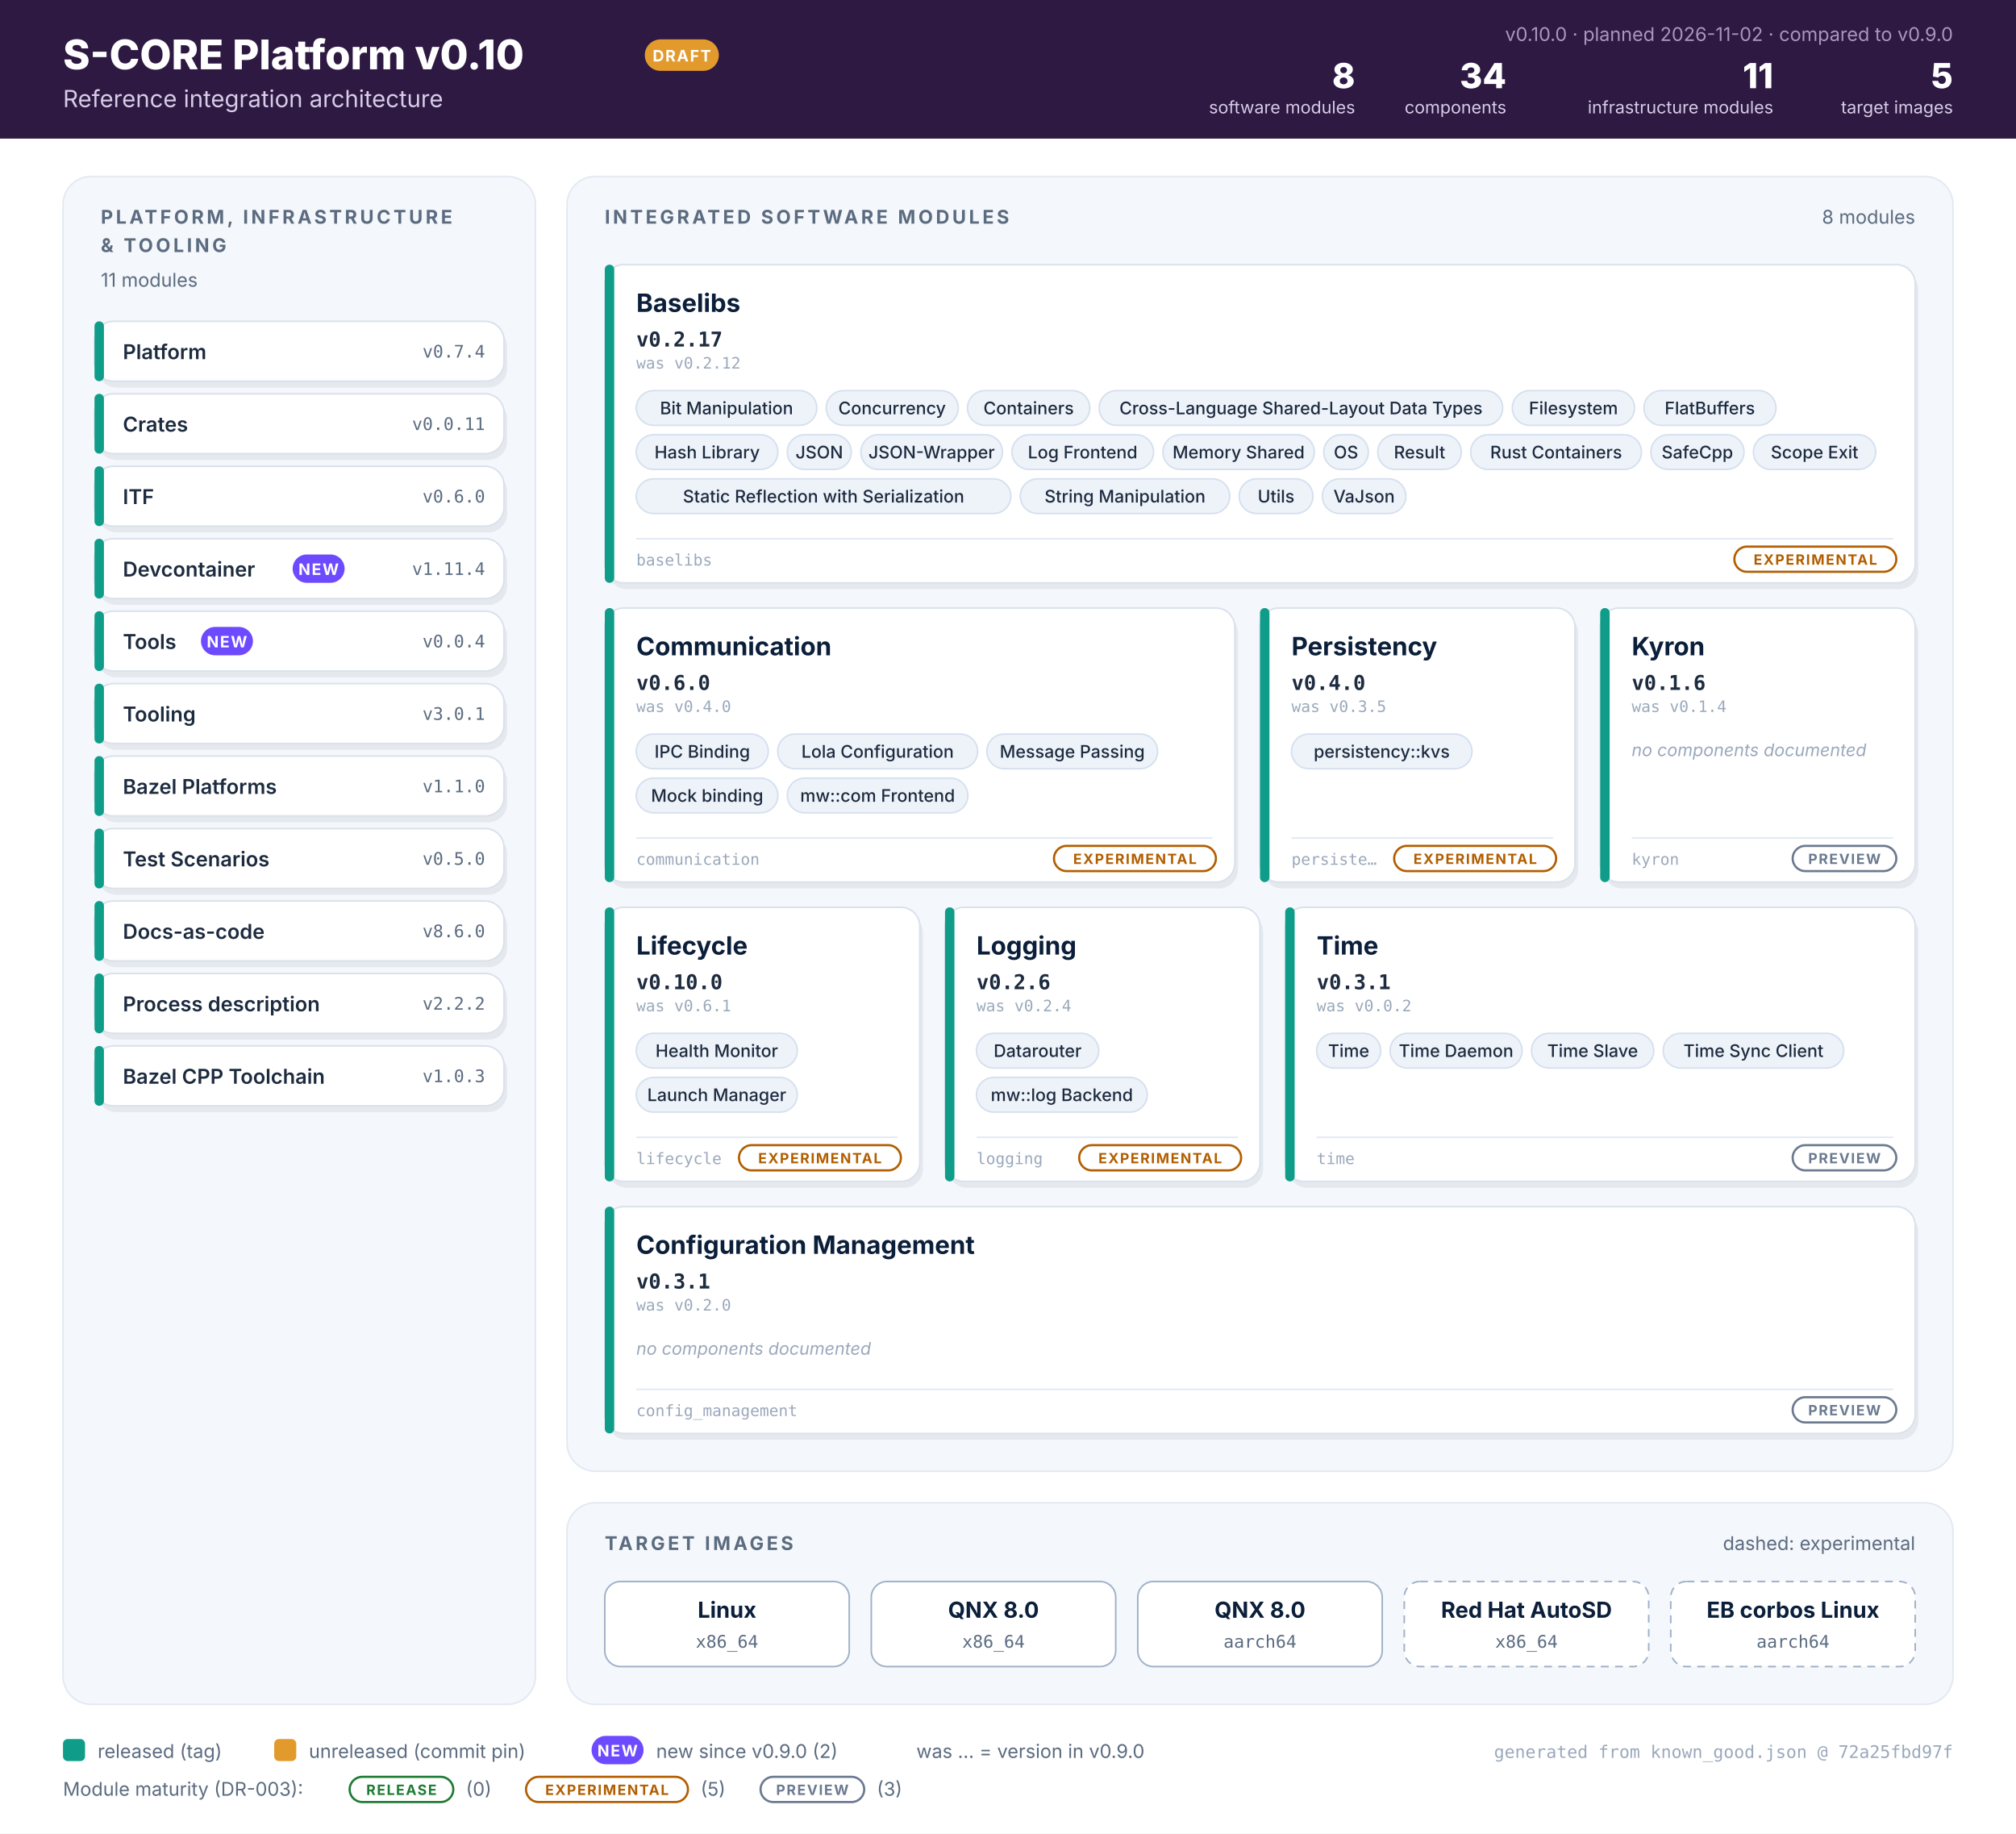
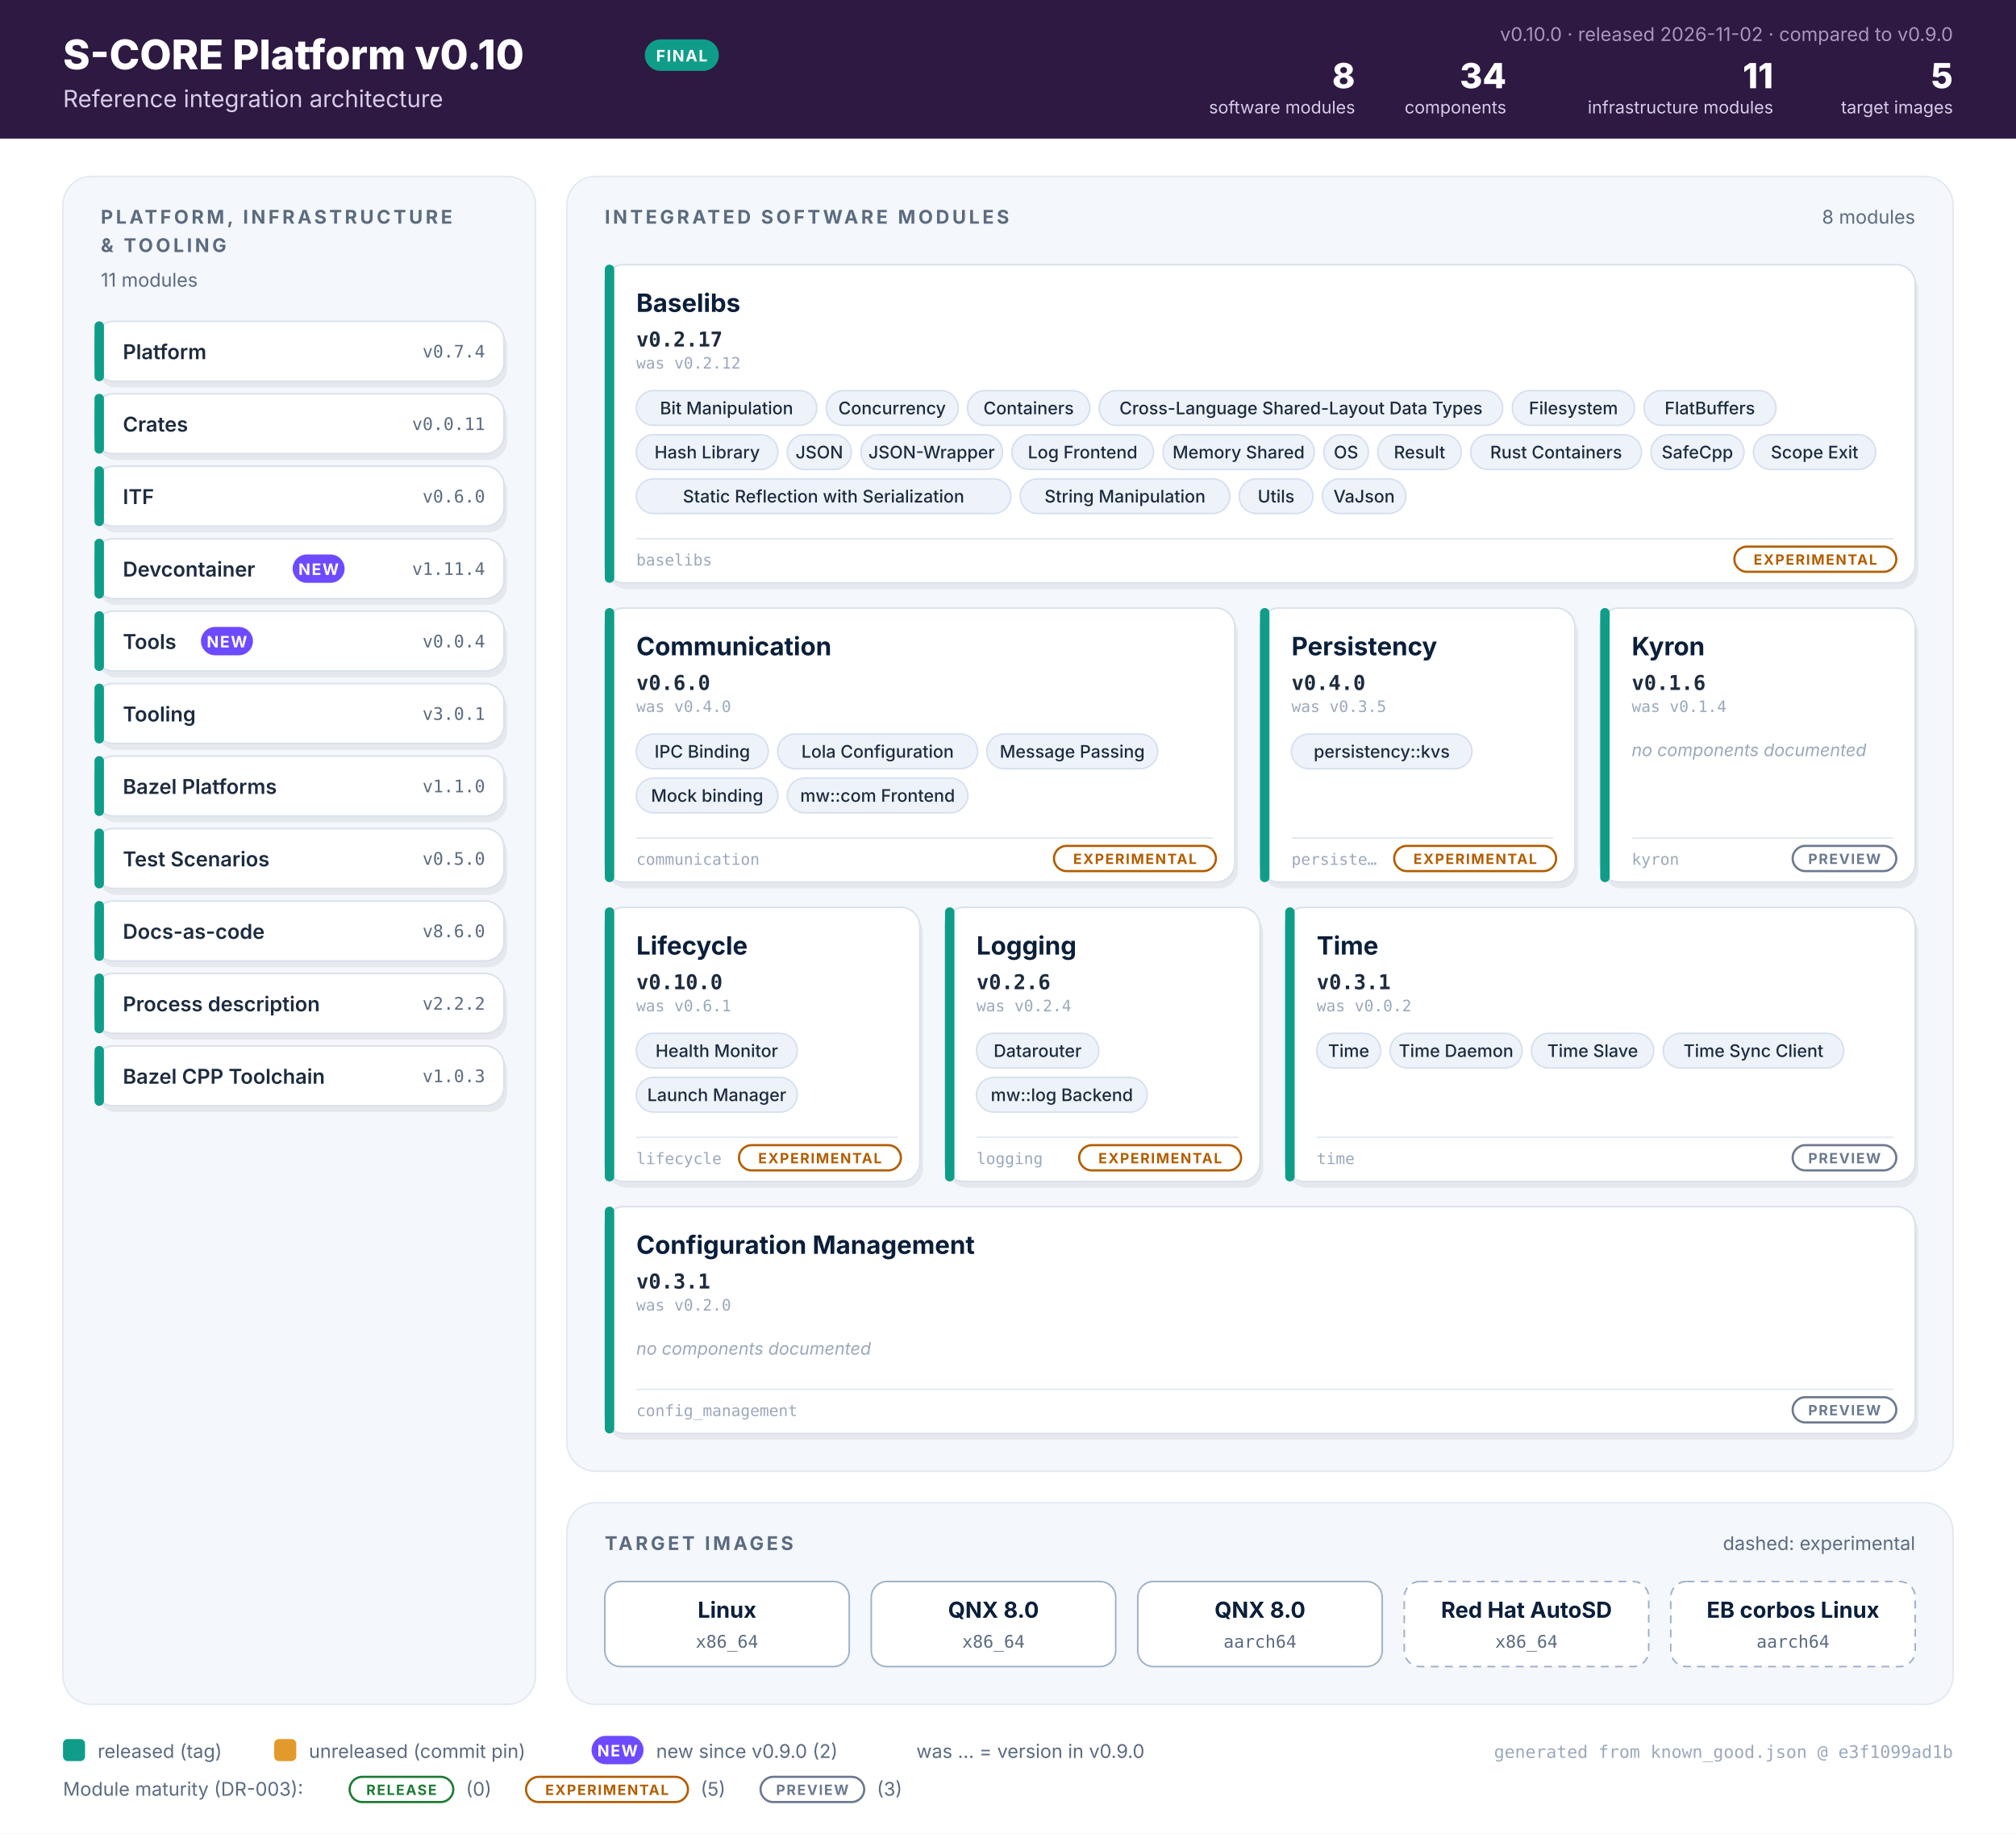
<svg xmlns="http://www.w3.org/2000/svg" viewBox="0 0 1280 1164" width="1280" height="1164" role="img" aria-label="S-CORE v0.10 reference integration architecture">
  <rect width="1280" height="1164" fill="#ffffff" />
  <rect x="0" y="0" width="1280" height="88" fill="#2d1942" />
  <text x="40.0" y="44.0" font-family="Inter, 'Segoe UI', Helvetica, Arial, sans-serif" font-size="26" font-weight="800" fill="#ffffff" text-anchor="start">S-CORE Platform v0.10</text>
  <text x="40.0" y="68.0" font-family="Inter, 'Segoe UI', Helvetica, Arial, sans-serif" font-size="15" font-weight="400" fill="#d8cce6" text-anchor="start">Reference integration architecture</text>
-   <rect x="409.4" y="25.0" width="47" height="20" rx="10.0" fill="#e39a2d" />
-   <text x="432.9" y="39.0" font-family="Inter, 'Segoe UI', Helvetica, Arial, sans-serif" font-size="10" font-weight="700" fill="#fff" text-anchor="middle" letter-spacing="0.8">DRAFT</text>
-   <text x="1240.0" y="26.0" font-family="Inter, 'Segoe UI', Helvetica, Arial, sans-serif" font-size="12" font-weight="400" fill="#a996bf" text-anchor="end">v0.10.0  ·  planned 2026-11-02  ·  compared to v0.9.0</text>
+   <rect x="409.4" y="25.0" width="47" height="20" rx="10.0" fill="#0f9d8a" />
+   <text x="432.9" y="39.0" font-family="Inter, 'Segoe UI', Helvetica, Arial, sans-serif" font-size="10" font-weight="700" fill="#fff" text-anchor="middle" letter-spacing="0.8">FINAL</text>
+   <text x="1240.0" y="26.0" font-family="Inter, 'Segoe UI', Helvetica, Arial, sans-serif" font-size="12" font-weight="400" fill="#a996bf" text-anchor="end">v0.10.0  ·  released 2026-11-02  ·  compared to v0.9.0</text>
  <text x="1240.0" y="56.0" font-family="Inter, 'Segoe UI', Helvetica, Arial, sans-serif" font-size="22" font-weight="800" fill="#ffffff" text-anchor="end">5</text>
  <text x="1240.0" y="72.0" font-family="Inter, 'Segoe UI', Helvetica, Arial, sans-serif" font-size="11" font-weight="400" fill="#d8cce6" text-anchor="end">target images</text>
  <text x="1125.9" y="56.0" font-family="Inter, 'Segoe UI', Helvetica, Arial, sans-serif" font-size="22" font-weight="800" fill="#ffffff" text-anchor="end">11</text>
  <text x="1125.9" y="72.0" font-family="Inter, 'Segoe UI', Helvetica, Arial, sans-serif" font-size="11" font-weight="400" fill="#d8cce6" text-anchor="end">infrastructure modules</text>
  <text x="956.4" y="56.0" font-family="Inter, 'Segoe UI', Helvetica, Arial, sans-serif" font-size="22" font-weight="800" fill="#ffffff" text-anchor="end">34</text>
  <text x="956.4" y="72.0" font-family="Inter, 'Segoe UI', Helvetica, Arial, sans-serif" font-size="11" font-weight="400" fill="#d8cce6" text-anchor="end">components</text>
  <text x="860.4" y="56.0" font-family="Inter, 'Segoe UI', Helvetica, Arial, sans-serif" font-size="22" font-weight="800" fill="#ffffff" text-anchor="end">8</text>
  <text x="860.4" y="72.0" font-family="Inter, 'Segoe UI', Helvetica, Arial, sans-serif" font-size="11" font-weight="400" fill="#d8cce6" text-anchor="end">software modules</text>
  <rect x="40.0" y="112.0" width="300.0" height="970.0" rx="18" fill="#f4f7fb" stroke="#e3e9f2" />
  <text x="64.0" y="142.0" font-family="Inter, 'Segoe UI', Helvetica, Arial, sans-serif" font-size="12" font-weight="700" fill="#5b6b80" text-anchor="start" letter-spacing="1.8">PLATFORM, INFRASTRUCTURE</text>
  <text x="64.0" y="160.0" font-family="Inter, 'Segoe UI', Helvetica, Arial, sans-serif" font-size="12" font-weight="700" fill="#5b6b80" text-anchor="start" letter-spacing="1.8">&amp; TOOLING</text>
  <text x="64.0" y="182.0" font-family="Inter, 'Segoe UI', Helvetica, Arial, sans-serif" font-size="12" font-weight="400" fill="#5b6b80" text-anchor="start">11 modules</text>
  <rect x="62.0" y="208.0" width="260.0" height="38.0" rx="12" fill="#0b1f3a" opacity="0.07" />
  <rect x="60.0" y="204.0" width="260.0" height="38.0" rx="12" fill="#ffffff" stroke="#d9e1ec" />
  <rect x="60.0" y="204.0" width="6" height="38.0" rx="3" fill="#0f9d8a" />
  <text x="78.0" y="228.0" font-family="Inter, 'Segoe UI', Helvetica, Arial, sans-serif" font-size="13" font-weight="600" fill="#1d2b3f" text-anchor="start">Platform</text>
  <text x="308.0" y="227.0" font-family="'JetBrains Mono', Menlo, Consolas, monospace" font-size="11" font-weight="400" fill="#5b6b80" text-anchor="end">v0.7.4</text>
  <rect x="62.0" y="254.0" width="260.0" height="38.0" rx="12" fill="#0b1f3a" opacity="0.07" />
  <rect x="60.0" y="250.0" width="260.0" height="38.0" rx="12" fill="#ffffff" stroke="#d9e1ec" />
  <rect x="60.0" y="250.0" width="6" height="38.0" rx="3" fill="#0f9d8a" />
  <text x="78.0" y="274.0" font-family="Inter, 'Segoe UI', Helvetica, Arial, sans-serif" font-size="13" font-weight="600" fill="#1d2b3f" text-anchor="start">Crates</text>
  <text x="308.0" y="273.0" font-family="'JetBrains Mono', Menlo, Consolas, monospace" font-size="11" font-weight="400" fill="#5b6b80" text-anchor="end">v0.0.11</text>
  <rect x="62.0" y="300.0" width="260.0" height="38.0" rx="12" fill="#0b1f3a" opacity="0.07" />
  <rect x="60.0" y="296.0" width="260.0" height="38.0" rx="12" fill="#ffffff" stroke="#d9e1ec" />
  <rect x="60.0" y="296.0" width="6" height="38.0" rx="3" fill="#0f9d8a" />
  <text x="78.0" y="320.0" font-family="Inter, 'Segoe UI', Helvetica, Arial, sans-serif" font-size="13" font-weight="600" fill="#1d2b3f" text-anchor="start">ITF</text>
  <text x="308.0" y="319.0" font-family="'JetBrains Mono', Menlo, Consolas, monospace" font-size="11" font-weight="400" fill="#5b6b80" text-anchor="end">v0.6.0</text>
  <rect x="62.0" y="346.0" width="260.0" height="38.0" rx="12" fill="#0b1f3a" opacity="0.07" />
  <rect x="60.0" y="342.0" width="260.0" height="38.0" rx="12" fill="#ffffff" stroke="#d9e1ec" />
  <rect x="60.0" y="342.0" width="6" height="38.0" rx="3" fill="#0f9d8a" />
  <text x="78.0" y="366.0" font-family="Inter, 'Segoe UI', Helvetica, Arial, sans-serif" font-size="13" font-weight="600" fill="#1d2b3f" text-anchor="start">Devcontainer</text>
  <rect x="185.8" y="352.0" width="33" height="18" rx="9.0" fill="#6d4aff" />
  <text x="202.3" y="365.0" font-family="Inter, 'Segoe UI', Helvetica, Arial, sans-serif" font-size="10" font-weight="700" fill="#fff" text-anchor="middle" letter-spacing="0.8">NEW</text>
  <text x="308.0" y="365.0" font-family="'JetBrains Mono', Menlo, Consolas, monospace" font-size="11" font-weight="400" fill="#5b6b80" text-anchor="end">v1.11.4</text>
  <rect x="62.0" y="392.0" width="260.0" height="38.0" rx="12" fill="#0b1f3a" opacity="0.07" />
  <rect x="60.0" y="388.0" width="260.0" height="38.0" rx="12" fill="#ffffff" stroke="#d9e1ec" />
  <rect x="60.0" y="388.0" width="6" height="38.0" rx="3" fill="#0f9d8a" />
  <text x="78.0" y="412.0" font-family="Inter, 'Segoe UI', Helvetica, Arial, sans-serif" font-size="13" font-weight="600" fill="#1d2b3f" text-anchor="start">Tools</text>
  <rect x="127.6" y="398.0" width="33" height="18" rx="9.0" fill="#6d4aff" />
  <text x="144.1" y="411.0" font-family="Inter, 'Segoe UI', Helvetica, Arial, sans-serif" font-size="10" font-weight="700" fill="#fff" text-anchor="middle" letter-spacing="0.8">NEW</text>
  <text x="308.0" y="411.0" font-family="'JetBrains Mono', Menlo, Consolas, monospace" font-size="11" font-weight="400" fill="#5b6b80" text-anchor="end">v0.0.4</text>
  <rect x="62.0" y="438.0" width="260.0" height="38.0" rx="12" fill="#0b1f3a" opacity="0.07" />
  <rect x="60.0" y="434.0" width="260.0" height="38.0" rx="12" fill="#ffffff" stroke="#d9e1ec" />
  <rect x="60.0" y="434.0" width="6" height="38.0" rx="3" fill="#0f9d8a" />
  <text x="78.0" y="458.0" font-family="Inter, 'Segoe UI', Helvetica, Arial, sans-serif" font-size="13" font-weight="600" fill="#1d2b3f" text-anchor="start">Tooling</text>
  <text x="308.0" y="457.0" font-family="'JetBrains Mono', Menlo, Consolas, monospace" font-size="11" font-weight="400" fill="#5b6b80" text-anchor="end">v3.0.1</text>
  <rect x="62.0" y="484.0" width="260.0" height="38.0" rx="12" fill="#0b1f3a" opacity="0.07" />
  <rect x="60.0" y="480.0" width="260.0" height="38.0" rx="12" fill="#ffffff" stroke="#d9e1ec" />
  <rect x="60.0" y="480.0" width="6" height="38.0" rx="3" fill="#0f9d8a" />
  <text x="78.0" y="504.0" font-family="Inter, 'Segoe UI', Helvetica, Arial, sans-serif" font-size="13" font-weight="600" fill="#1d2b3f" text-anchor="start">Bazel Platforms</text>
  <text x="308.0" y="503.0" font-family="'JetBrains Mono', Menlo, Consolas, monospace" font-size="11" font-weight="400" fill="#5b6b80" text-anchor="end">v1.1.0</text>
  <rect x="62.0" y="530.0" width="260.0" height="38.0" rx="12" fill="#0b1f3a" opacity="0.07" />
  <rect x="60.0" y="526.0" width="260.0" height="38.0" rx="12" fill="#ffffff" stroke="#d9e1ec" />
  <rect x="60.0" y="526.0" width="6" height="38.0" rx="3" fill="#0f9d8a" />
  <text x="78.0" y="550.0" font-family="Inter, 'Segoe UI', Helvetica, Arial, sans-serif" font-size="13" font-weight="600" fill="#1d2b3f" text-anchor="start">Test Scenarios</text>
  <text x="308.0" y="549.0" font-family="'JetBrains Mono', Menlo, Consolas, monospace" font-size="11" font-weight="400" fill="#5b6b80" text-anchor="end">v0.5.0</text>
  <rect x="62.0" y="576.0" width="260.0" height="38.0" rx="12" fill="#0b1f3a" opacity="0.07" />
  <rect x="60.0" y="572.0" width="260.0" height="38.0" rx="12" fill="#ffffff" stroke="#d9e1ec" />
  <rect x="60.0" y="572.0" width="6" height="38.0" rx="3" fill="#0f9d8a" />
  <text x="78.0" y="596.0" font-family="Inter, 'Segoe UI', Helvetica, Arial, sans-serif" font-size="13" font-weight="600" fill="#1d2b3f" text-anchor="start">Docs-as-code</text>
  <text x="308.0" y="595.0" font-family="'JetBrains Mono', Menlo, Consolas, monospace" font-size="11" font-weight="400" fill="#5b6b80" text-anchor="end">v8.6.0</text>
  <rect x="62.0" y="622.0" width="260.0" height="38.0" rx="12" fill="#0b1f3a" opacity="0.07" />
  <rect x="60.0" y="618.0" width="260.0" height="38.0" rx="12" fill="#ffffff" stroke="#d9e1ec" />
  <rect x="60.0" y="618.0" width="6" height="38.0" rx="3" fill="#0f9d8a" />
  <text x="78.0" y="642.0" font-family="Inter, 'Segoe UI', Helvetica, Arial, sans-serif" font-size="13" font-weight="600" fill="#1d2b3f" text-anchor="start">Process description</text>
  <text x="308.0" y="641.0" font-family="'JetBrains Mono', Menlo, Consolas, monospace" font-size="11" font-weight="400" fill="#5b6b80" text-anchor="end">v2.2.2</text>
  <rect x="62.0" y="668.0" width="260.0" height="38.0" rx="12" fill="#0b1f3a" opacity="0.07" />
  <rect x="60.0" y="664.0" width="260.0" height="38.0" rx="12" fill="#ffffff" stroke="#d9e1ec" />
  <rect x="60.0" y="664.0" width="6" height="38.0" rx="3" fill="#0f9d8a" />
  <text x="78.0" y="688.0" font-family="Inter, 'Segoe UI', Helvetica, Arial, sans-serif" font-size="13" font-weight="600" fill="#1d2b3f" text-anchor="start">Bazel CPP Toolchain</text>
  <text x="308.0" y="687.0" font-family="'JetBrains Mono', Menlo, Consolas, monospace" font-size="11" font-weight="400" fill="#5b6b80" text-anchor="end">v1.0.3</text>
  <rect x="360.0" y="112.0" width="880.0" height="822.0" rx="18" fill="#f4f7fb" stroke="#e3e9f2" />
  <text x="384.0" y="142.0" font-family="Inter, 'Segoe UI', Helvetica, Arial, sans-serif" font-size="12" font-weight="700" fill="#5b6b80" text-anchor="start" letter-spacing="1.8">INTEGRATED SOFTWARE MODULES</text>
  <text x="1216.0" y="142.0" font-family="Inter, 'Segoe UI', Helvetica, Arial, sans-serif" font-size="12" font-weight="400" fill="#5b6b80" text-anchor="end">8 modules</text>
  <rect x="386.0" y="172.0" width="832.0" height="202.0" rx="12" fill="#0b1f3a" opacity="0.07" />
  <rect x="384.0" y="168.0" width="832.0" height="202.0" rx="12" fill="#ffffff" stroke="#d9e1ec" />
  <rect x="384.0" y="168.0" width="6" height="202.0" rx="3" fill="#0f9d8a" />
  <text x="404.0" y="198.0" font-family="Inter, 'Segoe UI', Helvetica, Arial, sans-serif" font-size="16" font-weight="700" fill="#0b1f3a" text-anchor="start">Baselibs</text>
  <text x="404.0" y="220.0" font-family="'JetBrains Mono', Menlo, Consolas, monospace" font-size="13" font-weight="700" fill="#1d2b3f" text-anchor="start">v0.2.17</text>
  <text x="404.0" y="234.0" font-family="'JetBrains Mono', Menlo, Consolas, monospace" font-size="10" font-weight="400" fill="#9aa8bb" text-anchor="start">was v0.2.12</text>
  <rect x="404.0" y="248.0" width="114.6" height="22" rx="11.0" fill="#eef3fa" stroke="#d6e0ee" />
  <text x="461.3" y="263.0" font-family="Inter, 'Segoe UI', Helvetica, Arial, sans-serif" font-size="11" font-weight="500" fill="#1d2b3f" text-anchor="middle">Bit Manipulation</text>
  <rect x="524.6" y="248.0" width="83.8" height="22" rx="11.0" fill="#eef3fa" stroke="#d6e0ee" />
  <text x="566.4" y="263.0" font-family="Inter, 'Segoe UI', Helvetica, Arial, sans-serif" font-size="11" font-weight="500" fill="#1d2b3f" text-anchor="middle">Concurrency</text>
  <rect x="614.3" y="248.0" width="77.6" height="22" rx="11.0" fill="#eef3fa" stroke="#d6e0ee" />
  <text x="653.1" y="263.0" font-family="Inter, 'Segoe UI', Helvetica, Arial, sans-serif" font-size="11" font-weight="500" fill="#1d2b3f" text-anchor="middle">Containers</text>
  <rect x="697.9" y="248.0" width="256.2" height="22" rx="11.0" fill="#eef3fa" stroke="#d6e0ee" />
  <text x="826.0" y="263.0" font-family="Inter, 'Segoe UI', Helvetica, Arial, sans-serif" font-size="11" font-weight="500" fill="#1d2b3f" text-anchor="middle">Cross-Language Shared-Layout Data Types</text>
  <rect x="960.2" y="248.0" width="77.6" height="22" rx="11.0" fill="#eef3fa" stroke="#d6e0ee" />
  <text x="999.0" y="263.0" font-family="Inter, 'Segoe UI', Helvetica, Arial, sans-serif" font-size="11" font-weight="500" fill="#1d2b3f" text-anchor="middle">Filesystem</text>
  <rect x="1043.8" y="248.0" width="83.8" height="22" rx="11.0" fill="#eef3fa" stroke="#d6e0ee" />
  <text x="1085.6" y="263.0" font-family="Inter, 'Segoe UI', Helvetica, Arial, sans-serif" font-size="11" font-weight="500" fill="#1d2b3f" text-anchor="middle">FlatBuffers</text>
  <rect x="404.0" y="276.0" width="89.9" height="22" rx="11.0" fill="#eef3fa" stroke="#d6e0ee" />
  <text x="449.0" y="291.0" font-family="Inter, 'Segoe UI', Helvetica, Arial, sans-serif" font-size="11" font-weight="500" fill="#1d2b3f" text-anchor="middle">Hash Library</text>
  <rect x="499.9" y="276.0" width="40.6" height="22" rx="11.0" fill="#eef3fa" stroke="#d6e0ee" />
  <text x="520.2" y="291.0" font-family="Inter, 'Segoe UI', Helvetica, Arial, sans-serif" font-size="11" font-weight="500" fill="#1d2b3f" text-anchor="middle">JSON</text>
  <rect x="546.6" y="276.0" width="89.9" height="22" rx="11.0" fill="#eef3fa" stroke="#d6e0ee" />
  <text x="591.5" y="291.0" font-family="Inter, 'Segoe UI', Helvetica, Arial, sans-serif" font-size="11" font-weight="500" fill="#1d2b3f" text-anchor="middle">JSON-Wrapper</text>
  <rect x="642.5" y="276.0" width="89.9" height="22" rx="11.0" fill="#eef3fa" stroke="#d6e0ee" />
  <text x="687.4" y="291.0" font-family="Inter, 'Segoe UI', Helvetica, Arial, sans-serif" font-size="11" font-weight="500" fill="#1d2b3f" text-anchor="middle">Log Frontend</text>
  <rect x="738.4" y="276.0" width="96.1" height="22" rx="11.0" fill="#eef3fa" stroke="#d6e0ee" />
  <text x="786.4" y="291.0" font-family="Inter, 'Segoe UI', Helvetica, Arial, sans-serif" font-size="11" font-weight="500" fill="#1d2b3f" text-anchor="middle">Memory Shared</text>
  <rect x="840.5" y="276.0" width="28.3" height="22" rx="11.0" fill="#eef3fa" stroke="#d6e0ee" />
  <text x="854.6" y="291.0" font-family="Inter, 'Segoe UI', Helvetica, Arial, sans-serif" font-size="11" font-weight="500" fill="#1d2b3f" text-anchor="middle">OS</text>
  <rect x="874.8" y="276.0" width="53.0" height="22" rx="11.0" fill="#eef3fa" stroke="#d6e0ee" />
  <text x="901.3" y="291.0" font-family="Inter, 'Segoe UI', Helvetica, Arial, sans-serif" font-size="11" font-weight="500" fill="#1d2b3f" text-anchor="middle">Result</text>
  <rect x="933.8" y="276.0" width="108.4" height="22" rx="11.0" fill="#eef3fa" stroke="#d6e0ee" />
  <text x="988.0" y="291.0" font-family="Inter, 'Segoe UI', Helvetica, Arial, sans-serif" font-size="11" font-weight="500" fill="#1d2b3f" text-anchor="middle">Rust Containers</text>
  <rect x="1048.2" y="276.0" width="59.1" height="22" rx="11.0" fill="#eef3fa" stroke="#d6e0ee" />
  <text x="1077.7" y="291.0" font-family="Inter, 'Segoe UI', Helvetica, Arial, sans-serif" font-size="11" font-weight="500" fill="#1d2b3f" text-anchor="middle">SafeCpp</text>
  <rect x="1113.3" y="276.0" width="77.6" height="22" rx="11.0" fill="#eef3fa" stroke="#d6e0ee" />
  <text x="1152.1" y="291.0" font-family="Inter, 'Segoe UI', Helvetica, Arial, sans-serif" font-size="11" font-weight="500" fill="#1d2b3f" text-anchor="middle">Scope Exit</text>
  <rect x="404.0" y="304.0" width="237.8" height="22" rx="11.0" fill="#eef3fa" stroke="#d6e0ee" />
  <text x="522.9" y="319.0" font-family="Inter, 'Segoe UI', Helvetica, Arial, sans-serif" font-size="11" font-weight="500" fill="#1d2b3f" text-anchor="middle">Static Reflection with Serialization</text>
  <rect x="647.8" y="304.0" width="133.0" height="22" rx="11.0" fill="#eef3fa" stroke="#d6e0ee" />
  <text x="714.3" y="319.0" font-family="Inter, 'Segoe UI', Helvetica, Arial, sans-serif" font-size="11" font-weight="500" fill="#1d2b3f" text-anchor="middle">String Manipulation</text>
  <rect x="786.8" y="304.0" width="46.8" height="22" rx="11.0" fill="#eef3fa" stroke="#d6e0ee" />
  <text x="810.2" y="319.0" font-family="Inter, 'Segoe UI', Helvetica, Arial, sans-serif" font-size="11" font-weight="500" fill="#1d2b3f" text-anchor="middle">Utils</text>
  <rect x="839.6" y="304.0" width="53.0" height="22" rx="11.0" fill="#eef3fa" stroke="#d6e0ee" />
  <text x="866.1" y="319.0" font-family="Inter, 'Segoe UI', Helvetica, Arial, sans-serif" font-size="11" font-weight="500" fill="#1d2b3f" text-anchor="middle">VaJson</text>
  <line x1="404.0" y1="342.0" x2="1202.0" y2="342.0" stroke="#e3e9f2" />
  <text x="404.0" y="359.0" font-family="'JetBrains Mono', Menlo, Consolas, monospace" font-size="10" font-weight="400" fill="#9aa8bb" text-anchor="start">baselibs</text>
  <rect x="1101.2" y="347.0" width="102.8" height="16" rx="8.0" fill="#ffffff" stroke="#b25e00" stroke-width="1.4" />
  <text x="1152.6" y="358.5" font-family="Inter, 'Segoe UI', Helvetica, Arial, sans-serif" font-size="9" font-weight="700" fill="#b25e00" text-anchor="middle" letter-spacing="0.8">EXPERIMENTAL</text>
  <rect x="386.0" y="390.0" width="400.0" height="174.0" rx="12" fill="#0b1f3a" opacity="0.07" />
  <rect x="384.0" y="386.0" width="400.0" height="174.0" rx="12" fill="#ffffff" stroke="#d9e1ec" />
  <rect x="384.0" y="386.0" width="6" height="174.0" rx="3" fill="#0f9d8a" />
  <text x="404.0" y="416.0" font-family="Inter, 'Segoe UI', Helvetica, Arial, sans-serif" font-size="16" font-weight="700" fill="#0b1f3a" text-anchor="start">Communication</text>
  <text x="404.0" y="438.0" font-family="'JetBrains Mono', Menlo, Consolas, monospace" font-size="13" font-weight="700" fill="#1d2b3f" text-anchor="start">v0.6.0</text>
  <text x="404.0" y="452.0" font-family="'JetBrains Mono', Menlo, Consolas, monospace" font-size="10" font-weight="400" fill="#9aa8bb" text-anchor="start">was v0.4.0</text>
  <rect x="404.0" y="466.0" width="83.8" height="22" rx="11.0" fill="#eef3fa" stroke="#d6e0ee" />
  <text x="445.9" y="481.0" font-family="Inter, 'Segoe UI', Helvetica, Arial, sans-serif" font-size="11" font-weight="500" fill="#1d2b3f" text-anchor="middle">IPC Binding</text>
  <rect x="493.8" y="466.0" width="126.9" height="22" rx="11.0" fill="#eef3fa" stroke="#d6e0ee" />
  <text x="557.2" y="481.0" font-family="Inter, 'Segoe UI', Helvetica, Arial, sans-serif" font-size="11" font-weight="500" fill="#1d2b3f" text-anchor="middle">Lola Configuration</text>
  <rect x="626.6" y="466.0" width="108.4" height="22" rx="11.0" fill="#eef3fa" stroke="#d6e0ee" />
  <text x="680.8" y="481.0" font-family="Inter, 'Segoe UI', Helvetica, Arial, sans-serif" font-size="11" font-weight="500" fill="#1d2b3f" text-anchor="middle">Message Passing</text>
  <rect x="404.0" y="494.0" width="89.9" height="22" rx="11.0" fill="#eef3fa" stroke="#d6e0ee" />
  <text x="449.0" y="509.0" font-family="Inter, 'Segoe UI', Helvetica, Arial, sans-serif" font-size="11" font-weight="500" fill="#1d2b3f" text-anchor="middle">Mock binding</text>
  <rect x="499.9" y="494.0" width="114.6" height="22" rx="11.0" fill="#eef3fa" stroke="#d6e0ee" />
  <text x="557.2" y="509.0" font-family="Inter, 'Segoe UI', Helvetica, Arial, sans-serif" font-size="11" font-weight="500" fill="#1d2b3f" text-anchor="middle">mw::com Frontend</text>
  <line x1="404.0" y1="532.0" x2="770.0" y2="532.0" stroke="#e3e9f2" />
  <text x="404.0" y="549.0" font-family="'JetBrains Mono', Menlo, Consolas, monospace" font-size="10" font-weight="400" fill="#9aa8bb" text-anchor="start">communication</text>
  <rect x="669.2" y="537.0" width="102.8" height="16" rx="8.0" fill="#ffffff" stroke="#b25e00" stroke-width="1.4" />
  <text x="720.6" y="548.5" font-family="Inter, 'Segoe UI', Helvetica, Arial, sans-serif" font-size="9" font-weight="700" fill="#b25e00" text-anchor="middle" letter-spacing="0.8">EXPERIMENTAL</text>
  <rect x="802.0" y="390.0" width="200.0" height="174.0" rx="12" fill="#0b1f3a" opacity="0.07" />
  <rect x="800.0" y="386.0" width="200.0" height="174.0" rx="12" fill="#ffffff" stroke="#d9e1ec" />
  <rect x="800.0" y="386.0" width="6" height="174.0" rx="3" fill="#0f9d8a" />
  <text x="820.0" y="416.0" font-family="Inter, 'Segoe UI', Helvetica, Arial, sans-serif" font-size="16" font-weight="700" fill="#0b1f3a" text-anchor="start">Persistency</text>
  <text x="820.0" y="438.0" font-family="'JetBrains Mono', Menlo, Consolas, monospace" font-size="13" font-weight="700" fill="#1d2b3f" text-anchor="start">v0.4.0</text>
  <text x="820.0" y="452.0" font-family="'JetBrains Mono', Menlo, Consolas, monospace" font-size="10" font-weight="400" fill="#9aa8bb" text-anchor="start">was v0.3.5</text>
  <rect x="820.0" y="466.0" width="114.6" height="22" rx="11.0" fill="#eef3fa" stroke="#d6e0ee" />
  <text x="877.3" y="481.0" font-family="Inter, 'Segoe UI', Helvetica, Arial, sans-serif" font-size="11" font-weight="500" fill="#1d2b3f" text-anchor="middle">persistency::kvs</text>
  <line x1="820.0" y1="532.0" x2="986.0" y2="532.0" stroke="#e3e9f2" />
  <text x="820.0" y="549.0" font-family="'JetBrains Mono', Menlo, Consolas, monospace" font-size="10" font-weight="400" fill="#9aa8bb" text-anchor="start">persiste…</text>
  <rect x="885.2" y="537.0" width="102.8" height="16" rx="8.0" fill="#ffffff" stroke="#b25e00" stroke-width="1.4" />
  <text x="936.6" y="548.5" font-family="Inter, 'Segoe UI', Helvetica, Arial, sans-serif" font-size="9" font-weight="700" fill="#b25e00" text-anchor="middle" letter-spacing="0.8">EXPERIMENTAL</text>
  <rect x="1018.0" y="390.0" width="200.0" height="174.0" rx="12" fill="#0b1f3a" opacity="0.07" />
  <rect x="1016.0" y="386.0" width="200.0" height="174.0" rx="12" fill="#ffffff" stroke="#d9e1ec" />
  <rect x="1016.0" y="386.0" width="6" height="174.0" rx="3" fill="#0f9d8a" />
  <text x="1036.0" y="416.0" font-family="Inter, 'Segoe UI', Helvetica, Arial, sans-serif" font-size="16" font-weight="700" fill="#0b1f3a" text-anchor="start">Kyron</text>
  <text x="1036.0" y="438.0" font-family="'JetBrains Mono', Menlo, Consolas, monospace" font-size="13" font-weight="700" fill="#1d2b3f" text-anchor="start">v0.1.6</text>
  <text x="1036.0" y="452.0" font-family="'JetBrains Mono', Menlo, Consolas, monospace" font-size="10" font-weight="400" fill="#9aa8bb" text-anchor="start">was v0.1.4</text>
  <text x="1036.0" y="480.0" font-family="Inter, 'Segoe UI', Helvetica, Arial, sans-serif" font-size="11" font-weight="400" fill="#9aa8bb" text-anchor="start" font-style="italic">no components documented</text>
  <line x1="1036.0" y1="532.0" x2="1202.0" y2="532.0" stroke="#e3e9f2" />
  <text x="1036.0" y="549.0" font-family="'JetBrains Mono', Menlo, Consolas, monospace" font-size="10" font-weight="400" fill="#9aa8bb" text-anchor="start">kyron</text>
  <rect x="1138.2" y="537.0" width="65.8" height="16" rx="8.0" fill="#ffffff" stroke="#6b7a90" stroke-width="1.4" />
  <text x="1171.1" y="548.5" font-family="Inter, 'Segoe UI', Helvetica, Arial, sans-serif" font-size="9" font-weight="700" fill="#6b7a90" text-anchor="middle" letter-spacing="0.8">PREVIEW</text>
  <rect x="386.0" y="580.0" width="200.0" height="174.0" rx="12" fill="#0b1f3a" opacity="0.07" />
  <rect x="384.0" y="576.0" width="200.0" height="174.0" rx="12" fill="#ffffff" stroke="#d9e1ec" />
  <rect x="384.0" y="576.0" width="6" height="174.0" rx="3" fill="#0f9d8a" />
  <text x="404.0" y="606.0" font-family="Inter, 'Segoe UI', Helvetica, Arial, sans-serif" font-size="16" font-weight="700" fill="#0b1f3a" text-anchor="start">Lifecycle</text>
  <text x="404.0" y="628.0" font-family="'JetBrains Mono', Menlo, Consolas, monospace" font-size="13" font-weight="700" fill="#1d2b3f" text-anchor="start">v0.10.0</text>
  <text x="404.0" y="642.0" font-family="'JetBrains Mono', Menlo, Consolas, monospace" font-size="10" font-weight="400" fill="#9aa8bb" text-anchor="start">was v0.6.1</text>
  <rect x="404.0" y="656.0" width="102.2" height="22" rx="11.0" fill="#eef3fa" stroke="#d6e0ee" />
  <text x="455.1" y="671.0" font-family="Inter, 'Segoe UI', Helvetica, Arial, sans-serif" font-size="11" font-weight="500" fill="#1d2b3f" text-anchor="middle">Health Monitor</text>
  <rect x="404.0" y="684.0" width="102.2" height="22" rx="11.0" fill="#eef3fa" stroke="#d6e0ee" />
  <text x="455.1" y="699.0" font-family="Inter, 'Segoe UI', Helvetica, Arial, sans-serif" font-size="11" font-weight="500" fill="#1d2b3f" text-anchor="middle">Launch Manager</text>
  <line x1="404.0" y1="722.0" x2="570.0" y2="722.0" stroke="#e3e9f2" />
  <text x="404.0" y="739.0" font-family="'JetBrains Mono', Menlo, Consolas, monospace" font-size="10" font-weight="400" fill="#9aa8bb" text-anchor="start">lifecycle</text>
  <rect x="469.2" y="727.0" width="102.8" height="16" rx="8.0" fill="#ffffff" stroke="#b25e00" stroke-width="1.4" />
  <text x="520.6" y="738.5" font-family="Inter, 'Segoe UI', Helvetica, Arial, sans-serif" font-size="9" font-weight="700" fill="#b25e00" text-anchor="middle" letter-spacing="0.8">EXPERIMENTAL</text>
  <rect x="602.0" y="580.0" width="200.0" height="174.0" rx="12" fill="#0b1f3a" opacity="0.07" />
  <rect x="600.0" y="576.0" width="200.0" height="174.0" rx="12" fill="#ffffff" stroke="#d9e1ec" />
  <rect x="600.0" y="576.0" width="6" height="174.0" rx="3" fill="#0f9d8a" />
  <text x="620.0" y="606.0" font-family="Inter, 'Segoe UI', Helvetica, Arial, sans-serif" font-size="16" font-weight="700" fill="#0b1f3a" text-anchor="start">Logging</text>
  <text x="620.0" y="628.0" font-family="'JetBrains Mono', Menlo, Consolas, monospace" font-size="13" font-weight="700" fill="#1d2b3f" text-anchor="start">v0.2.6</text>
  <text x="620.0" y="642.0" font-family="'JetBrains Mono', Menlo, Consolas, monospace" font-size="10" font-weight="400" fill="#9aa8bb" text-anchor="start">was v0.2.4</text>
  <rect x="620.0" y="656.0" width="77.6" height="22" rx="11.0" fill="#eef3fa" stroke="#d6e0ee" />
  <text x="658.8" y="671.0" font-family="Inter, 'Segoe UI', Helvetica, Arial, sans-serif" font-size="11" font-weight="500" fill="#1d2b3f" text-anchor="middle">Datarouter</text>
  <rect x="620.0" y="684.0" width="108.4" height="22" rx="11.0" fill="#eef3fa" stroke="#d6e0ee" />
  <text x="674.2" y="699.0" font-family="Inter, 'Segoe UI', Helvetica, Arial, sans-serif" font-size="11" font-weight="500" fill="#1d2b3f" text-anchor="middle">mw::log Backend</text>
  <line x1="620.0" y1="722.0" x2="786.0" y2="722.0" stroke="#e3e9f2" />
  <text x="620.0" y="739.0" font-family="'JetBrains Mono', Menlo, Consolas, monospace" font-size="10" font-weight="400" fill="#9aa8bb" text-anchor="start">logging</text>
  <rect x="685.2" y="727.0" width="102.8" height="16" rx="8.0" fill="#ffffff" stroke="#b25e00" stroke-width="1.4" />
  <text x="736.6" y="738.5" font-family="Inter, 'Segoe UI', Helvetica, Arial, sans-serif" font-size="9" font-weight="700" fill="#b25e00" text-anchor="middle" letter-spacing="0.8">EXPERIMENTAL</text>
  <rect x="818.0" y="580.0" width="400.0" height="174.0" rx="12" fill="#0b1f3a" opacity="0.07" />
  <rect x="816.0" y="576.0" width="400.0" height="174.0" rx="12" fill="#ffffff" stroke="#d9e1ec" />
  <rect x="816.0" y="576.0" width="6" height="174.0" rx="3" fill="#0f9d8a" />
  <text x="836.0" y="606.0" font-family="Inter, 'Segoe UI', Helvetica, Arial, sans-serif" font-size="16" font-weight="700" fill="#0b1f3a" text-anchor="start">Time</text>
  <text x="836.0" y="628.0" font-family="'JetBrains Mono', Menlo, Consolas, monospace" font-size="13" font-weight="700" fill="#1d2b3f" text-anchor="start">v0.3.1</text>
  <text x="836.0" y="642.0" font-family="'JetBrains Mono', Menlo, Consolas, monospace" font-size="10" font-weight="400" fill="#9aa8bb" text-anchor="start">was v0.0.2</text>
  <rect x="836.0" y="656.0" width="40.6" height="22" rx="11.0" fill="#eef3fa" stroke="#d6e0ee" />
  <text x="856.3" y="671.0" font-family="Inter, 'Segoe UI', Helvetica, Arial, sans-serif" font-size="11" font-weight="500" fill="#1d2b3f" text-anchor="middle">Time</text>
  <rect x="882.6" y="656.0" width="83.8" height="22" rx="11.0" fill="#eef3fa" stroke="#d6e0ee" />
  <text x="924.5" y="671.0" font-family="Inter, 'Segoe UI', Helvetica, Arial, sans-serif" font-size="11" font-weight="500" fill="#1d2b3f" text-anchor="middle">Time Daemon</text>
  <rect x="972.4" y="656.0" width="77.6" height="22" rx="11.0" fill="#eef3fa" stroke="#d6e0ee" />
  <text x="1011.2" y="671.0" font-family="Inter, 'Segoe UI', Helvetica, Arial, sans-serif" font-size="11" font-weight="500" fill="#1d2b3f" text-anchor="middle">Time Slave</text>
  <rect x="1056.0" y="656.0" width="114.6" height="22" rx="11.0" fill="#eef3fa" stroke="#d6e0ee" />
  <text x="1113.3" y="671.0" font-family="Inter, 'Segoe UI', Helvetica, Arial, sans-serif" font-size="11" font-weight="500" fill="#1d2b3f" text-anchor="middle">Time Sync Client</text>
  <line x1="836.0" y1="722.0" x2="1202.0" y2="722.0" stroke="#e3e9f2" />
  <text x="836.0" y="739.0" font-family="'JetBrains Mono', Menlo, Consolas, monospace" font-size="10" font-weight="400" fill="#9aa8bb" text-anchor="start">time</text>
  <rect x="1138.2" y="727.0" width="65.8" height="16" rx="8.0" fill="#ffffff" stroke="#6b7a90" stroke-width="1.4" />
  <text x="1171.1" y="738.5" font-family="Inter, 'Segoe UI', Helvetica, Arial, sans-serif" font-size="9" font-weight="700" fill="#6b7a90" text-anchor="middle" letter-spacing="0.8">PREVIEW</text>
  <rect x="386.0" y="770.0" width="832.0" height="144.0" rx="12" fill="#0b1f3a" opacity="0.07" />
  <rect x="384.0" y="766.0" width="832.0" height="144.0" rx="12" fill="#ffffff" stroke="#d9e1ec" />
  <rect x="384.0" y="766.0" width="6" height="144.0" rx="3" fill="#0f9d8a" />
  <text x="404.0" y="796.0" font-family="Inter, 'Segoe UI', Helvetica, Arial, sans-serif" font-size="16" font-weight="700" fill="#0b1f3a" text-anchor="start">Configuration Management</text>
  <text x="404.0" y="818.0" font-family="'JetBrains Mono', Menlo, Consolas, monospace" font-size="13" font-weight="700" fill="#1d2b3f" text-anchor="start">v0.3.1</text>
  <text x="404.0" y="832.0" font-family="'JetBrains Mono', Menlo, Consolas, monospace" font-size="10" font-weight="400" fill="#9aa8bb" text-anchor="start">was v0.2.0</text>
  <text x="404.0" y="860.0" font-family="Inter, 'Segoe UI', Helvetica, Arial, sans-serif" font-size="11" font-weight="400" fill="#9aa8bb" text-anchor="start" font-style="italic">no components documented</text>
  <line x1="404.0" y1="882.0" x2="1202.0" y2="882.0" stroke="#e3e9f2" />
  <text x="404.0" y="899.0" font-family="'JetBrains Mono', Menlo, Consolas, monospace" font-size="10" font-weight="400" fill="#9aa8bb" text-anchor="start">config_management</text>
  <rect x="1138.2" y="887.0" width="65.8" height="16" rx="8.0" fill="#ffffff" stroke="#6b7a90" stroke-width="1.4" />
  <text x="1171.1" y="898.5" font-family="Inter, 'Segoe UI', Helvetica, Arial, sans-serif" font-size="9" font-weight="700" fill="#6b7a90" text-anchor="middle" letter-spacing="0.8">PREVIEW</text>
  <rect x="360.0" y="954.0" width="880.0" height="128.0" rx="18" fill="#f4f7fb" stroke="#e3e9f2" />
  <text x="384.0" y="984.0" font-family="Inter, 'Segoe UI', Helvetica, Arial, sans-serif" font-size="12" font-weight="700" fill="#5b6b80" text-anchor="start" letter-spacing="1.8">TARGET IMAGES</text>
  <text x="1216.0" y="984.0" font-family="Inter, 'Segoe UI', Helvetica, Arial, sans-serif" font-size="12" font-weight="400" fill="#5b6b80" text-anchor="end">dashed: experimental</text>
  <rect x="384.0" y="1004.0" width="155.2" height="54" rx="10" fill="#ffffff" stroke="#9fb1c9" />
  <text x="461.6" y="1027.0" font-family="Inter, 'Segoe UI', Helvetica, Arial, sans-serif" font-size="14" font-weight="700" fill="#0b1f3a" text-anchor="middle">Linux</text>
  <text x="461.6" y="1046.0" font-family="'JetBrains Mono', Menlo, Consolas, monospace" font-size="11" font-weight="400" fill="#5b6b80" text-anchor="middle">x86_64</text>
  <rect x="553.2" y="1004.0" width="155.2" height="54" rx="10" fill="#ffffff" stroke="#9fb1c9" />
  <text x="630.8" y="1027.0" font-family="Inter, 'Segoe UI', Helvetica, Arial, sans-serif" font-size="14" font-weight="700" fill="#0b1f3a" text-anchor="middle">QNX 8.0</text>
  <text x="630.8" y="1046.0" font-family="'JetBrains Mono', Menlo, Consolas, monospace" font-size="11" font-weight="400" fill="#5b6b80" text-anchor="middle">x86_64</text>
  <rect x="722.4" y="1004.0" width="155.2" height="54" rx="10" fill="#ffffff" stroke="#9fb1c9" />
  <text x="800.0" y="1027.0" font-family="Inter, 'Segoe UI', Helvetica, Arial, sans-serif" font-size="14" font-weight="700" fill="#0b1f3a" text-anchor="middle">QNX 8.0</text>
  <text x="800.0" y="1046.0" font-family="'JetBrains Mono', Menlo, Consolas, monospace" font-size="11" font-weight="400" fill="#5b6b80" text-anchor="middle">aarch64</text>
  <rect x="891.6" y="1004.0" width="155.2" height="54" rx="10" fill="#ffffff" stroke="#9fb1c9" stroke-dasharray="5 4" />
  <text x="969.2" y="1027.0" font-family="Inter, 'Segoe UI', Helvetica, Arial, sans-serif" font-size="14" font-weight="700" fill="#0b1f3a" text-anchor="middle">Red Hat AutoSD</text>
  <text x="969.2" y="1046.0" font-family="'JetBrains Mono', Menlo, Consolas, monospace" font-size="11" font-weight="400" fill="#5b6b80" text-anchor="middle">x86_64</text>
  <rect x="1060.8" y="1004.0" width="155.2" height="54" rx="10" fill="#ffffff" stroke="#9fb1c9" stroke-dasharray="5 4" />
  <text x="1138.4" y="1027.0" font-family="Inter, 'Segoe UI', Helvetica, Arial, sans-serif" font-size="14" font-weight="700" fill="#0b1f3a" text-anchor="middle">EB corbos Linux</text>
  <text x="1138.4" y="1046.0" font-family="'JetBrains Mono', Menlo, Consolas, monospace" font-size="11" font-weight="400" fill="#5b6b80" text-anchor="middle">aarch64</text>
  <rect x="40.0" y="1104.0" width="14" height="14" rx="3" fill="#0f9d8a" />
  <text x="62.0" y="1116.0" font-family="Inter, 'Segoe UI', Helvetica, Arial, sans-serif" font-size="12" font-weight="400" fill="#5b6b80" text-anchor="start">released (tag)</text>
  <rect x="174.1" y="1104.0" width="14" height="14" rx="3" fill="#e39a2d" />
  <text x="196.1" y="1116.0" font-family="Inter, 'Segoe UI', Helvetica, Arial, sans-serif" font-size="12" font-weight="400" fill="#5b6b80" text-anchor="start">unreleased (commit pin)</text>
  <rect x="375.6" y="1102.0" width="33" height="18" rx="9.0" fill="#6d4aff" />
  <text x="392.1" y="1115.0" font-family="Inter, 'Segoe UI', Helvetica, Arial, sans-serif" font-size="10" font-weight="700" fill="#fff" text-anchor="middle" letter-spacing="0.8">NEW</text>
  <text x="416.6" y="1116.0" font-family="Inter, 'Segoe UI', Helvetica, Arial, sans-serif" font-size="12" font-weight="400" fill="#5b6b80" text-anchor="start">new since v0.9.0  (2)</text>
  <text x="581.8" y="1116.0" font-family="Inter, 'Segoe UI', Helvetica, Arial, sans-serif" font-size="12" font-weight="400" fill="#5b6b80" text-anchor="start">was … = version in v0.9.0</text>
-   <text x="1240.0" y="1116.0" font-family="'JetBrains Mono', Menlo, Consolas, monospace" font-size="11" font-weight="400" fill="#9aa8bb" text-anchor="end">generated from known_good.json @ 72a25fbd97f</text>
+   <text x="1240.0" y="1116.0" font-family="'JetBrains Mono', Menlo, Consolas, monospace" font-size="11" font-weight="400" fill="#9aa8bb" text-anchor="end">generated from known_good.json @ e3f1099ad1b</text>
  <text x="40.0" y="1140.0" font-family="Inter, 'Segoe UI', Helvetica, Arial, sans-serif" font-size="12" font-weight="400" fill="#5b6b80" text-anchor="start">Module maturity (DR-003):</text>
  <rect x="222.0" y="1128.0" width="65.8" height="16" rx="8.0" fill="#ffffff" stroke="#1e7b34" stroke-width="1.4" />
  <text x="254.9" y="1139.5" font-family="Inter, 'Segoe UI', Helvetica, Arial, sans-serif" font-size="9" font-weight="700" fill="#1e7b34" text-anchor="middle" letter-spacing="0.8">RELEASE</text>
  <text x="295.8" y="1140.0" font-family="Inter, 'Segoe UI', Helvetica, Arial, sans-serif" font-size="12" font-weight="400" fill="#5b6b80" text-anchor="start">(0)</text>
  <rect x="334.0" y="1128.0" width="102.8" height="16" rx="8.0" fill="#ffffff" stroke="#b25e00" stroke-width="1.4" />
  <text x="385.4" y="1139.5" font-family="Inter, 'Segoe UI', Helvetica, Arial, sans-serif" font-size="9" font-weight="700" fill="#b25e00" text-anchor="middle" letter-spacing="0.8">EXPERIMENTAL</text>
  <text x="444.8" y="1140.0" font-family="Inter, 'Segoe UI', Helvetica, Arial, sans-serif" font-size="12" font-weight="400" fill="#5b6b80" text-anchor="start">(5)</text>
  <rect x="482.9" y="1128.0" width="65.8" height="16" rx="8.0" fill="#ffffff" stroke="#6b7a90" stroke-width="1.4" />
  <text x="515.8" y="1139.5" font-family="Inter, 'Segoe UI', Helvetica, Arial, sans-serif" font-size="9" font-weight="700" fill="#6b7a90" text-anchor="middle" letter-spacing="0.8">PREVIEW</text>
  <text x="556.7" y="1140.0" font-family="Inter, 'Segoe UI', Helvetica, Arial, sans-serif" font-size="12" font-weight="400" fill="#5b6b80" text-anchor="start">(3)</text>
</svg>
